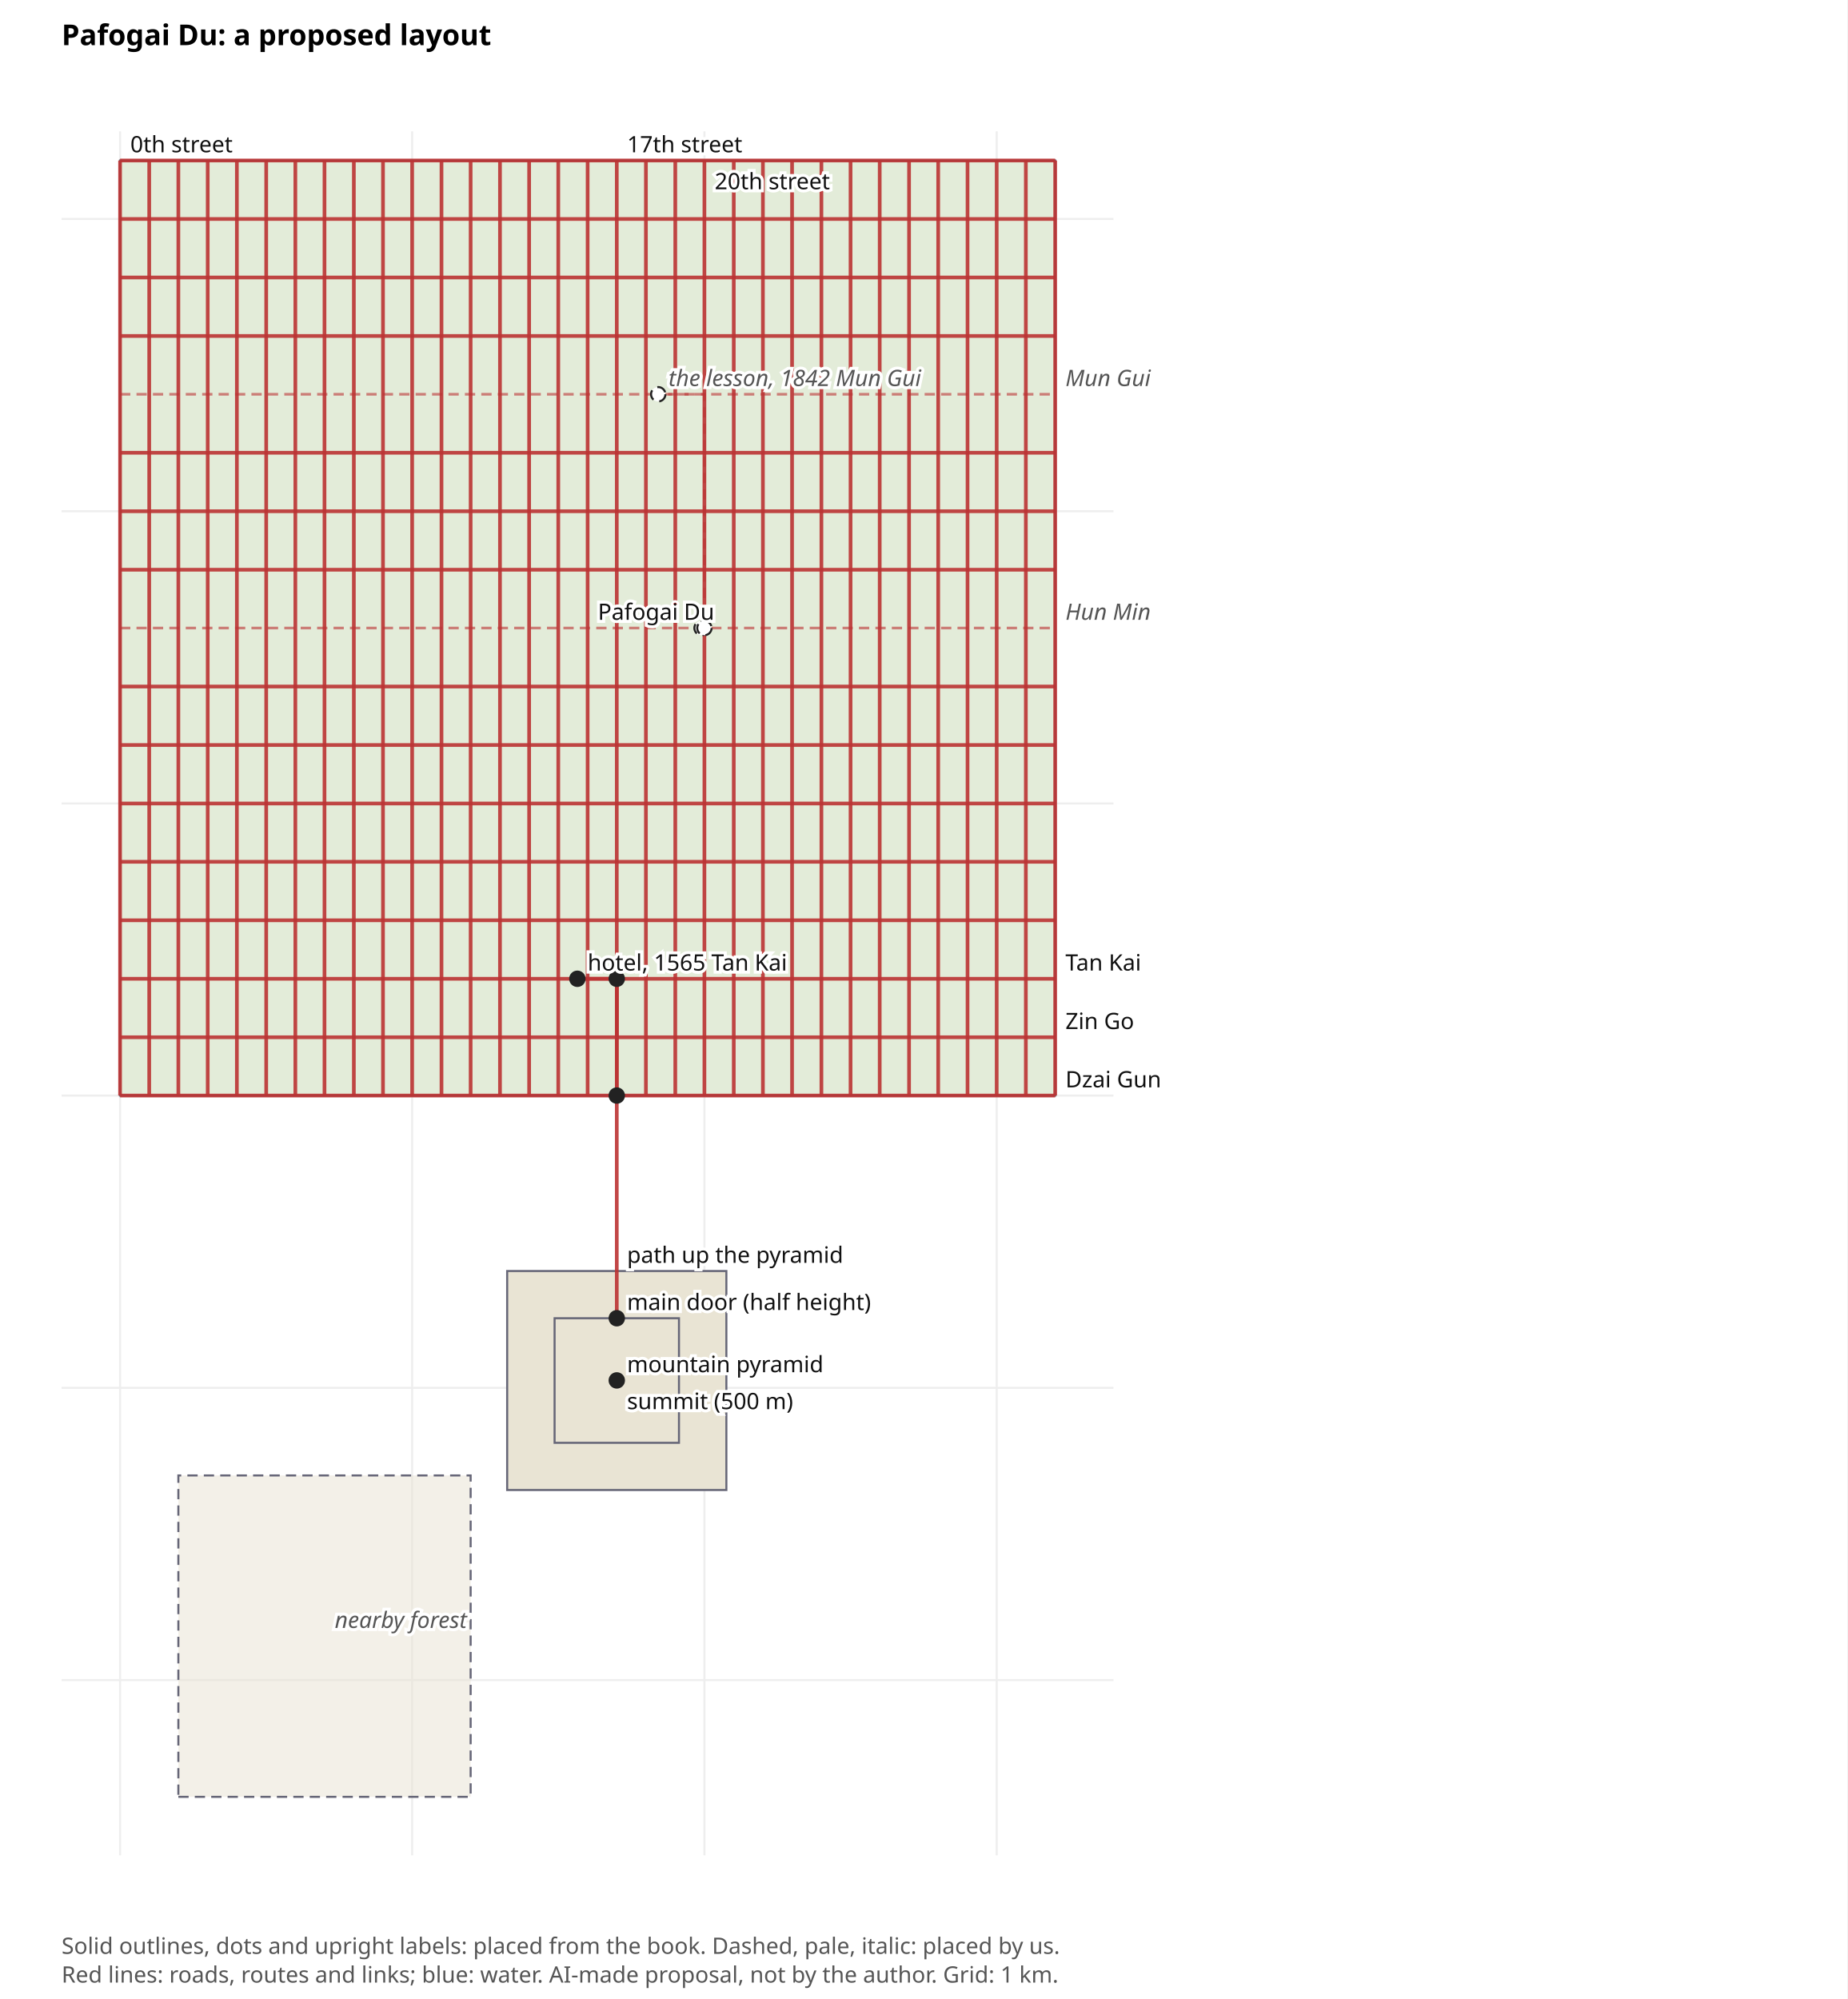
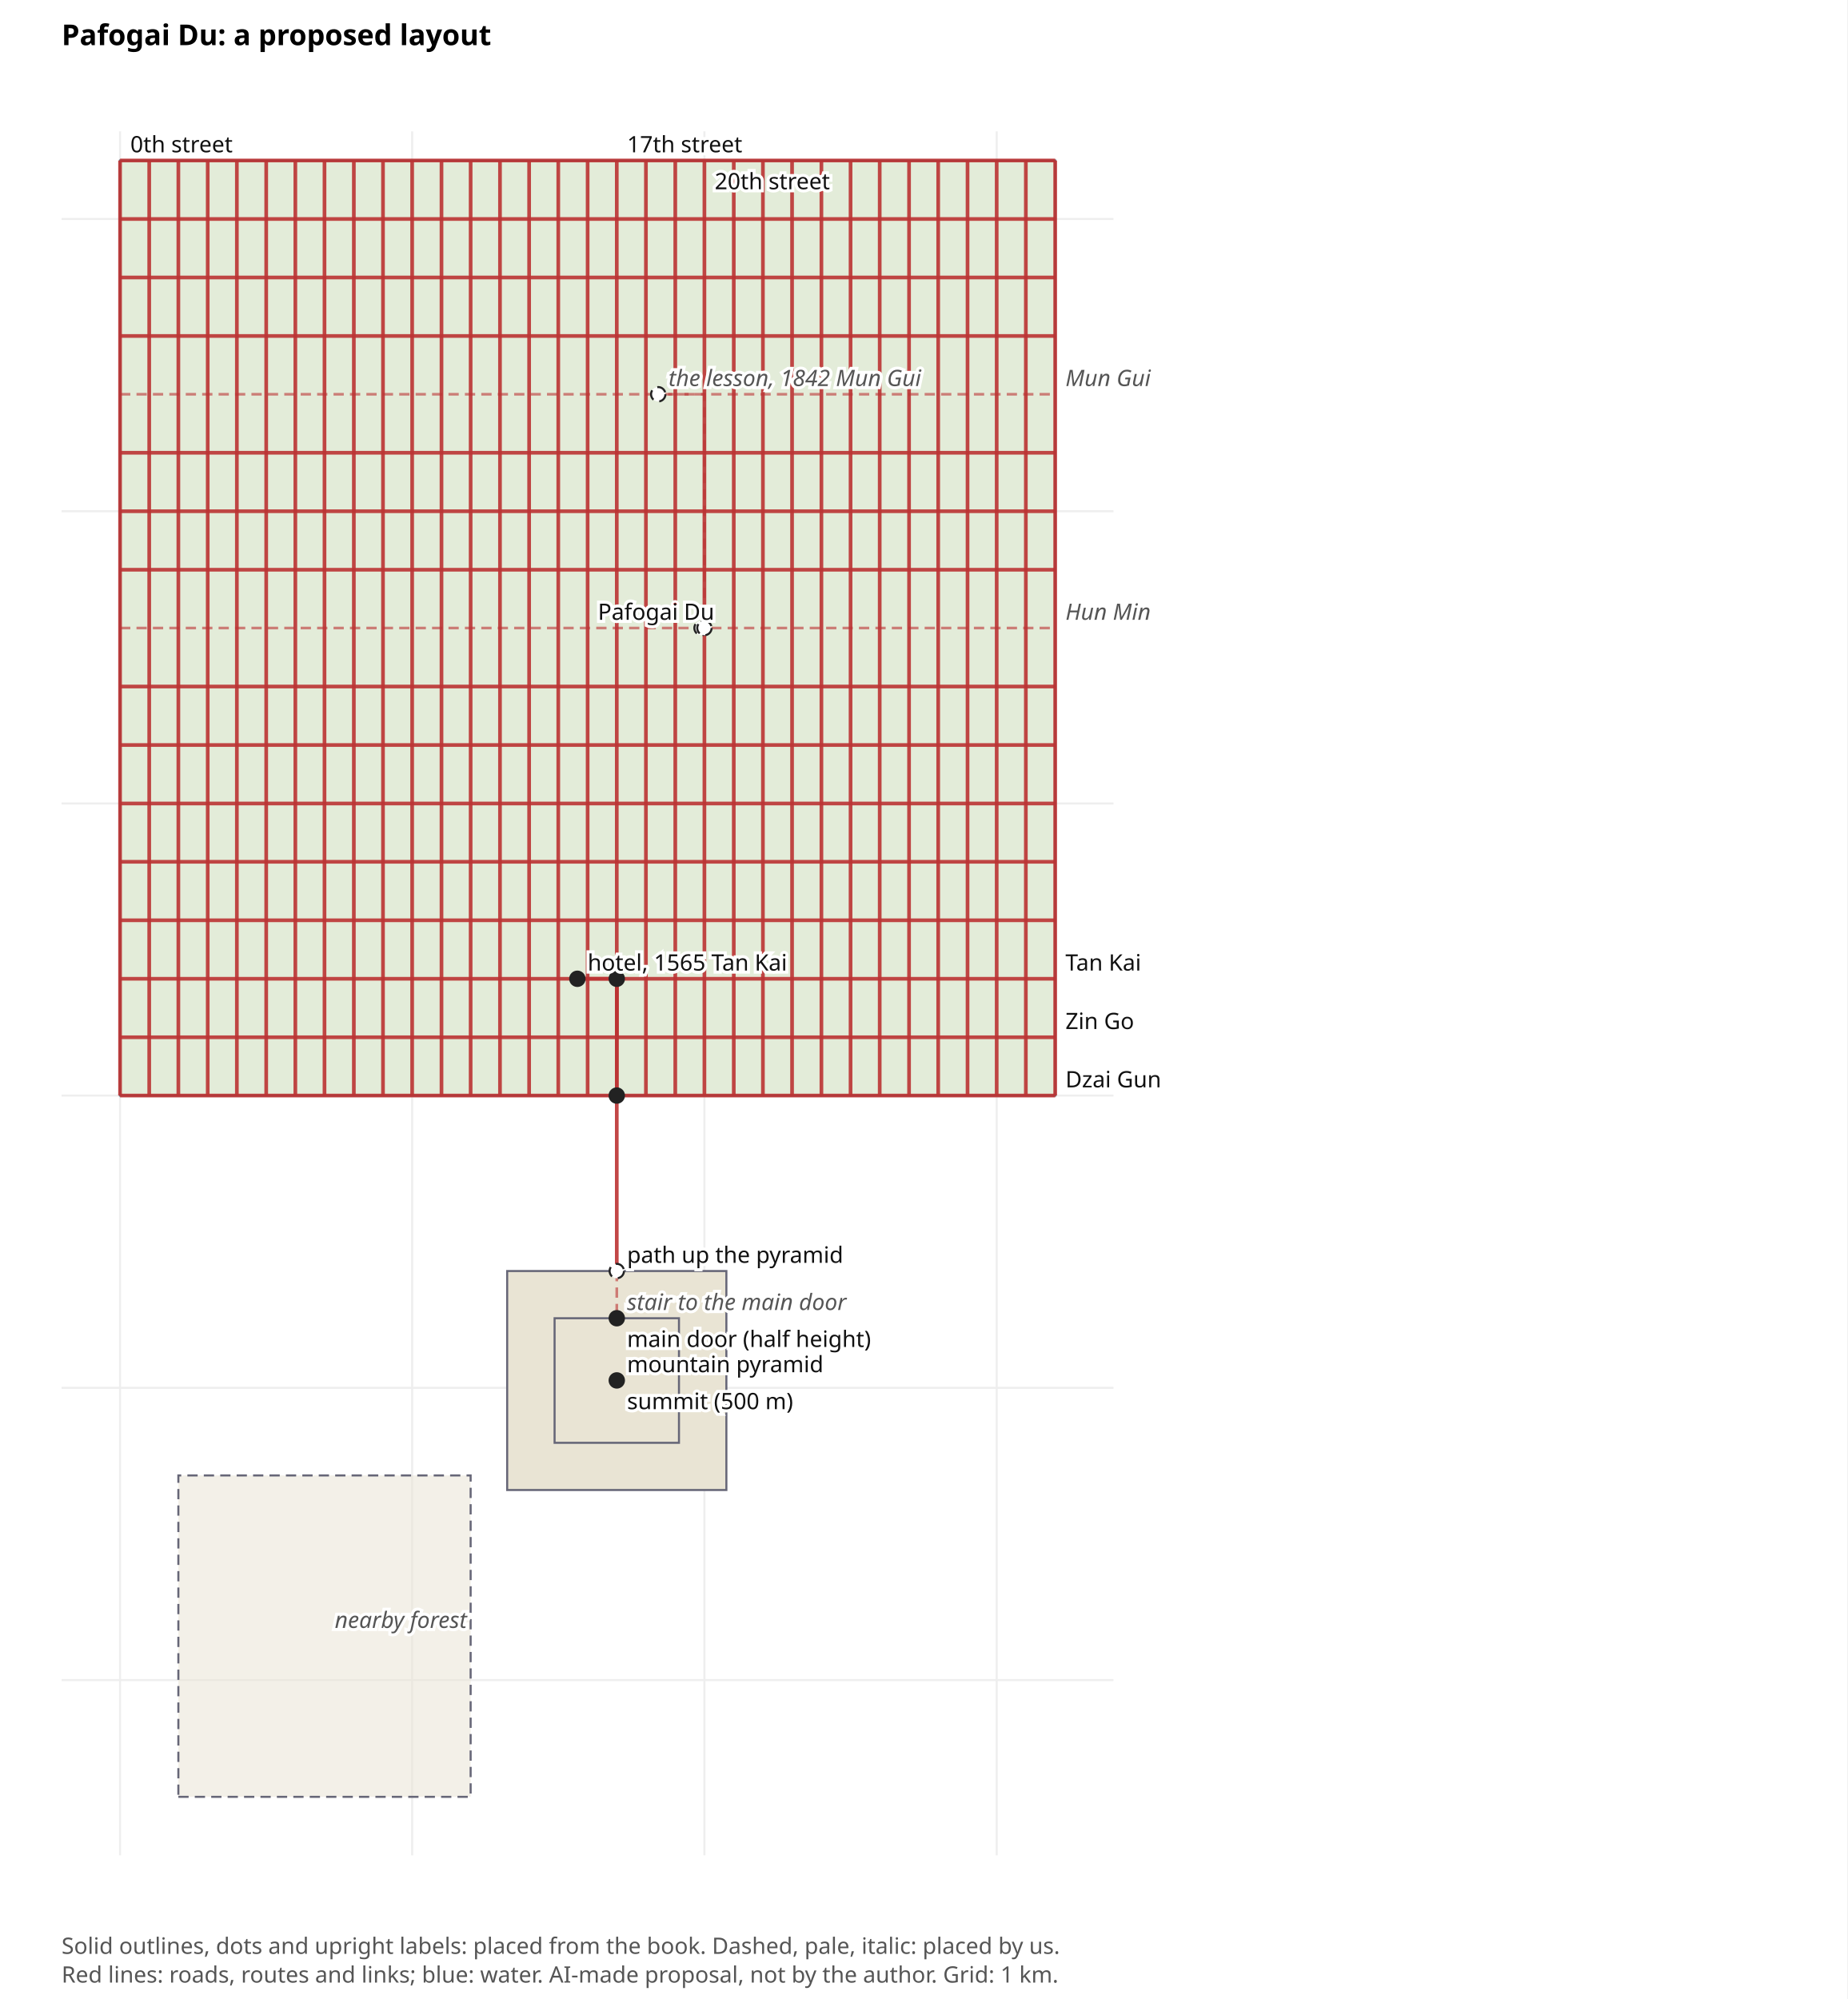
<svg xmlns="http://www.w3.org/2000/svg" width="900" height="974" viewBox="0 0 900 974" font-family="sans-serif" font-size="11">
  <defs>
    <clipPath id="c">
      <rect x="30" y="34" width="840" height="880" />
    </clipPath>
  </defs>
  <rect width="900" height="974" fill="#fff" />
  <text x="30" y="22" font-size="14" font-weight="bold">Pafogai Du: a proposed layout</text>
  <text x="30" y="952" fill="#555">Solid outlines, dots and upright labels: placed from the book. Dashed, pale, italic: placed by us.</text>
  <text x="30" y="966" fill="#555">Red lines: roads, routes and links; blue: water. AI-made proposal, not by the author. Grid: 1 km.</text>
  <g clip-path="url(#c)">
    <line x1="58.5" y1="904.0" x2="58.5" y2="64.0" stroke="#eee" />
    <line x1="200.8" y1="904.0" x2="200.8" y2="64.0" stroke="#eee" />
    <line x1="343.2" y1="904.0" x2="343.2" y2="64.0" stroke="#eee" />
    <line x1="485.6" y1="904.0" x2="485.6" y2="64.0" stroke="#eee" />
    <line x1="30.0" y1="818.6" x2="542.5" y2="818.6" stroke="#eee" />
    <line x1="30.0" y1="676.2" x2="542.5" y2="676.2" stroke="#eee" />
    <line x1="30.0" y1="533.8" x2="542.5" y2="533.8" stroke="#eee" />
    <line x1="30.0" y1="391.5" x2="542.5" y2="391.5" stroke="#eee" />
    <line x1="30.0" y1="249.1" x2="542.5" y2="249.1" stroke="#eee" />
    <line x1="30.0" y1="106.7" x2="542.5" y2="106.7" stroke="#eee" />
    <polygon points="58.5,533.8 514.1,533.8 514.1,78.2 58.5,78.2" fill="#e3ecd9" fill-opacity="1" stroke="#667" />
    <polygon points="247.1,726.0 353.9,726.0 353.9,619.3 247.1,619.3" fill="#e9e4d4" fill-opacity="1" stroke="#667" />
    <polygon points="270.2,703.0 330.8,703.0 330.8,642.3 270.2,642.3" fill="#e9e4d4" fill-opacity="1" stroke="#667" />
    <polygon points="86.9,875.5 229.3,875.5 229.3,718.9 86.9,718.9" fill="#e9e4d4" fill-opacity="0.55" stroke="#667" stroke-dasharray="5,3" />
    <polyline points="58.5,533.8 514.1,533.8" fill="none" stroke="#b33" stroke-width="1.8" opacity="0.9" />
    <polyline points="58.5,505.4 514.1,505.4" fill="none" stroke="#b33" stroke-width="1.8" opacity="0.9" />
    <polyline points="58.5,476.9 514.1,476.9" fill="none" stroke="#b33" stroke-width="1.8" opacity="0.9" />
    <polyline points="58.5,448.4 514.1,448.4" fill="none" stroke="#b33" stroke-width="1.8" opacity="0.9" />
    <polyline points="58.5,419.9 514.1,419.9" fill="none" stroke="#b33" stroke-width="1.8" opacity="0.9" />
    <polyline points="58.5,391.5 514.1,391.5" fill="none" stroke="#b33" stroke-width="1.8" opacity="0.9" />
    <polyline points="58.5,363.0 514.1,363.0" fill="none" stroke="#b33" stroke-width="1.8" opacity="0.9" />
    <polyline points="58.5,334.5 514.1,334.5" fill="none" stroke="#b33" stroke-width="1.8" opacity="0.9" />
    <polyline points="58.5,306.0 514.1,306.0" fill="none" stroke="#b33" stroke-width="1.3" stroke-dasharray="5,3" opacity="0.6" />
    <polyline points="58.5,277.6 514.1,277.6" fill="none" stroke="#b33" stroke-width="1.8" opacity="0.9" />
    <polyline points="58.5,249.1 514.1,249.1" fill="none" stroke="#b33" stroke-width="1.8" opacity="0.9" />
    <polyline points="58.5,220.6 514.1,220.6" fill="none" stroke="#b33" stroke-width="1.8" opacity="0.9" />
    <polyline points="58.5,192.1 514.1,192.1" fill="none" stroke="#b33" stroke-width="1.3" stroke-dasharray="5,3" opacity="0.6" />
    <polyline points="58.5,163.7 514.1,163.7" fill="none" stroke="#b33" stroke-width="1.8" opacity="0.9" />
    <polyline points="58.5,135.2 514.1,135.2" fill="none" stroke="#b33" stroke-width="1.8" opacity="0.9" />
    <polyline points="58.5,106.7 514.1,106.7" fill="none" stroke="#b33" stroke-width="1.8" opacity="0.9" />
    <polyline points="58.5,78.2 514.1,78.2" fill="none" stroke="#b33" stroke-width="1.8" opacity="0.9" />
    <polyline points="58.5,533.8 58.5,78.2" fill="none" stroke="#b33" stroke-width="1.8" opacity="0.9" />
    <polyline points="72.7,533.8 72.7,78.2" fill="none" stroke="#b33" stroke-width="1.8" opacity="0.9" />
    <polyline points="86.9,533.8 86.9,78.2" fill="none" stroke="#b33" stroke-width="1.8" opacity="0.9" />
    <polyline points="101.2,533.8 101.2,78.2" fill="none" stroke="#b33" stroke-width="1.8" opacity="0.9" />
    <polyline points="115.4,533.8 115.4,78.2" fill="none" stroke="#b33" stroke-width="1.8" opacity="0.9" />
    <polyline points="129.7,533.8 129.7,78.2" fill="none" stroke="#b33" stroke-width="1.8" opacity="0.9" />
    <polyline points="143.9,533.8 143.9,78.2" fill="none" stroke="#b33" stroke-width="1.8" opacity="0.9" />
    <polyline points="158.1,533.8 158.1,78.2" fill="none" stroke="#b33" stroke-width="1.8" opacity="0.9" />
    <polyline points="172.4,533.8 172.4,78.2" fill="none" stroke="#b33" stroke-width="1.8" opacity="0.9" />
    <polyline points="186.6,533.8 186.6,78.2" fill="none" stroke="#b33" stroke-width="1.8" opacity="0.9" />
    <polyline points="200.8,533.8 200.8,78.2" fill="none" stroke="#b33" stroke-width="1.8" opacity="0.9" />
    <polyline points="215.1,533.8 215.1,78.2" fill="none" stroke="#b33" stroke-width="1.8" opacity="0.9" />
    <polyline points="229.3,533.8 229.3,78.2" fill="none" stroke="#b33" stroke-width="1.8" opacity="0.9" />
    <polyline points="243.6,533.8 243.6,78.2" fill="none" stroke="#b33" stroke-width="1.8" opacity="0.9" />
    <polyline points="257.8,533.8 257.8,78.2" fill="none" stroke="#b33" stroke-width="1.8" opacity="0.9" />
    <polyline points="272.0,533.8 272.0,78.2" fill="none" stroke="#b33" stroke-width="1.8" opacity="0.9" />
    <polyline points="286.3,533.8 286.3,78.2" fill="none" stroke="#b33" stroke-width="1.8" opacity="0.9" />
    <polyline points="300.5,533.8 300.5,78.2" fill="none" stroke="#b33" stroke-width="1.8" opacity="0.9" />
    <polyline points="314.7,533.8 314.7,78.2" fill="none" stroke="#b33" stroke-width="1.8" opacity="0.9" />
    <polyline points="329.0,533.8 329.0,78.2" fill="none" stroke="#b33" stroke-width="1.8" opacity="0.9" />
    <polyline points="343.2,533.8 343.2,78.2" fill="none" stroke="#b33" stroke-width="1.8" opacity="0.9" />
    <polyline points="357.5,533.8 357.5,78.2" fill="none" stroke="#b33" stroke-width="1.8" opacity="0.9" />
    <polyline points="371.7,533.8 371.7,78.2" fill="none" stroke="#b33" stroke-width="1.8" opacity="0.9" />
    <polyline points="385.9,533.8 385.9,78.2" fill="none" stroke="#b33" stroke-width="1.8" opacity="0.9" />
    <polyline points="400.2,533.8 400.2,78.2" fill="none" stroke="#b33" stroke-width="1.8" opacity="0.9" />
    <polyline points="414.4,533.8 414.4,78.2" fill="none" stroke="#b33" stroke-width="1.8" opacity="0.9" />
    <polyline points="428.6,533.8 428.6,78.2" fill="none" stroke="#b33" stroke-width="1.8" opacity="0.9" />
    <polyline points="442.9,533.8 442.9,78.2" fill="none" stroke="#b33" stroke-width="1.8" opacity="0.9" />
    <polyline points="457.1,533.8 457.1,78.2" fill="none" stroke="#b33" stroke-width="1.8" opacity="0.9" />
    <polyline points="471.4,533.8 471.4,78.2" fill="none" stroke="#b33" stroke-width="1.8" opacity="0.9" />
    <polyline points="485.6,533.8 485.6,78.2" fill="none" stroke="#b33" stroke-width="1.8" opacity="0.9" />
    <polyline points="499.8,533.8 499.8,78.2" fill="none" stroke="#b33" stroke-width="1.8" opacity="0.9" />
    <polyline points="514.1,533.8 514.1,78.2" fill="none" stroke="#b33" stroke-width="1.8" opacity="0.9" />
    <polyline points="341.8,306.0 343.2,306.0 343.2,192.1 320.7,192.1" fill="none" stroke="#b33" stroke-width="1.3" stroke-dasharray="5,3" opacity="0.6" />
    <polyline points="281.3,476.9 300.5,476.9 300.5,533.8" fill="none" stroke="#b33" stroke-width="1.8" opacity="0.9" />
    <polyline points="300.5,476.9 300.5,505.4" fill="none" stroke="#b33" stroke-width="1.8" opacity="0.9" />
-     <polyline points="300.5,533.8 300.5,619.3 300.5,642.3" fill="none" stroke="#b33" stroke-width="1.8" opacity="0.9" />
+     <polyline points="300.5,533.8 300.5,619.3" fill="none" stroke="#b33" stroke-width="1.8" opacity="0.9" />
+     <polyline points="300.5,619.3 300.5,642.3" fill="none" stroke="#b33" stroke-width="1.3" stroke-dasharray="5,3" opacity="0.6" />
    <circle cx="300.5" cy="533.8" r="3.5" fill="#222" stroke="#222" />
    <circle cx="300.5" cy="476.9" r="3.5" fill="#222" stroke="#222" />
    <circle cx="281.3" cy="476.9" r="3.5" fill="#222" stroke="#222" />
    <circle cx="341.8" cy="306.0" r="3.5" fill="#fff" stroke="#222" stroke-dasharray="5,3" />
    <circle cx="343.2" cy="306.0" r="3.5" fill="#fff" stroke="#222" stroke-dasharray="5,3" />
    <circle cx="320.7" cy="192.1" r="3.5" fill="#fff" stroke="#222" stroke-dasharray="5,3" />
    <circle cx="300.5" cy="672.6" r="3.5" fill="#222" stroke="#222" />
+     <circle cx="300.5" cy="619.3" r="3.5" fill="#fff" stroke="#222" stroke-dasharray="5,3" />
    <circle cx="300.5" cy="642.3" r="3.5" fill="#222" stroke="#222" />
    <text x="291.3" y="302.0" fill="#111" stroke="#fff" stroke-width="3" paint-order="stroke">Pafogai Du</text>
    <text x="305.5" y="668.6" fill="#111" stroke="#fff" stroke-width="3" paint-order="stroke">mountain pyramid</text>
    <text x="163.1" y="793.2" fill="#555" font-style="italic" stroke="#fff" stroke-width="3" paint-order="stroke">nearby forest</text>
    <text x="519.1" y="529.8" fill="#111" stroke="#fff" stroke-width="3" paint-order="stroke">Dzai Gun</text>
    <text x="519.1" y="501.4" fill="#111" stroke="#fff" stroke-width="3" paint-order="stroke">Zin Go</text>
    <text x="519.1" y="472.9" fill="#111" stroke="#fff" stroke-width="3" paint-order="stroke">Tan Kai</text>
    <text x="519.1" y="302.0" fill="#555" font-style="italic" stroke="#fff" stroke-width="3" paint-order="stroke">Hun Min</text>
    <text x="519.1" y="188.1" fill="#555" font-style="italic" stroke="#fff" stroke-width="3" paint-order="stroke">Mun Gui</text>
    <text x="63.5" y="74.2" fill="#111" stroke="#fff" stroke-width="3" paint-order="stroke">0th street</text>
    <text x="305.5" y="74.2" fill="#111" stroke="#fff" stroke-width="3" paint-order="stroke">17th street</text>
    <text x="348.2" y="92.2" fill="#111" stroke="#fff" stroke-width="3" paint-order="stroke">20th street</text>
    <text x="305.5" y="615.3" fill="#111" stroke="#fff" stroke-width="3" paint-order="stroke">path up the pyramid</text>
+     <text x="305.5" y="638.3" fill="#555" font-style="italic" stroke="#fff" stroke-width="3" paint-order="stroke">stair to the main door</text>
    <text x="286.3" y="472.9" fill="#111" stroke="#fff" stroke-width="3" paint-order="stroke">hotel, 1565 Tan Kai</text>
    <text x="325.7" y="188.1" fill="#555" font-style="italic" stroke="#fff" stroke-width="3" paint-order="stroke">the lesson, 1842 Mun Gui</text>
    <text x="305.5" y="686.6" fill="#111" stroke="#fff" stroke-width="3" paint-order="stroke">summit (500 m)</text>
-     <text x="305.5" y="638.3" fill="#111" stroke="#fff" stroke-width="3" paint-order="stroke">main door (half height)</text>
+     <text x="305.5" y="656.3" fill="#111" stroke="#fff" stroke-width="3" paint-order="stroke">main door (half height)</text>
  </g>
</svg>
